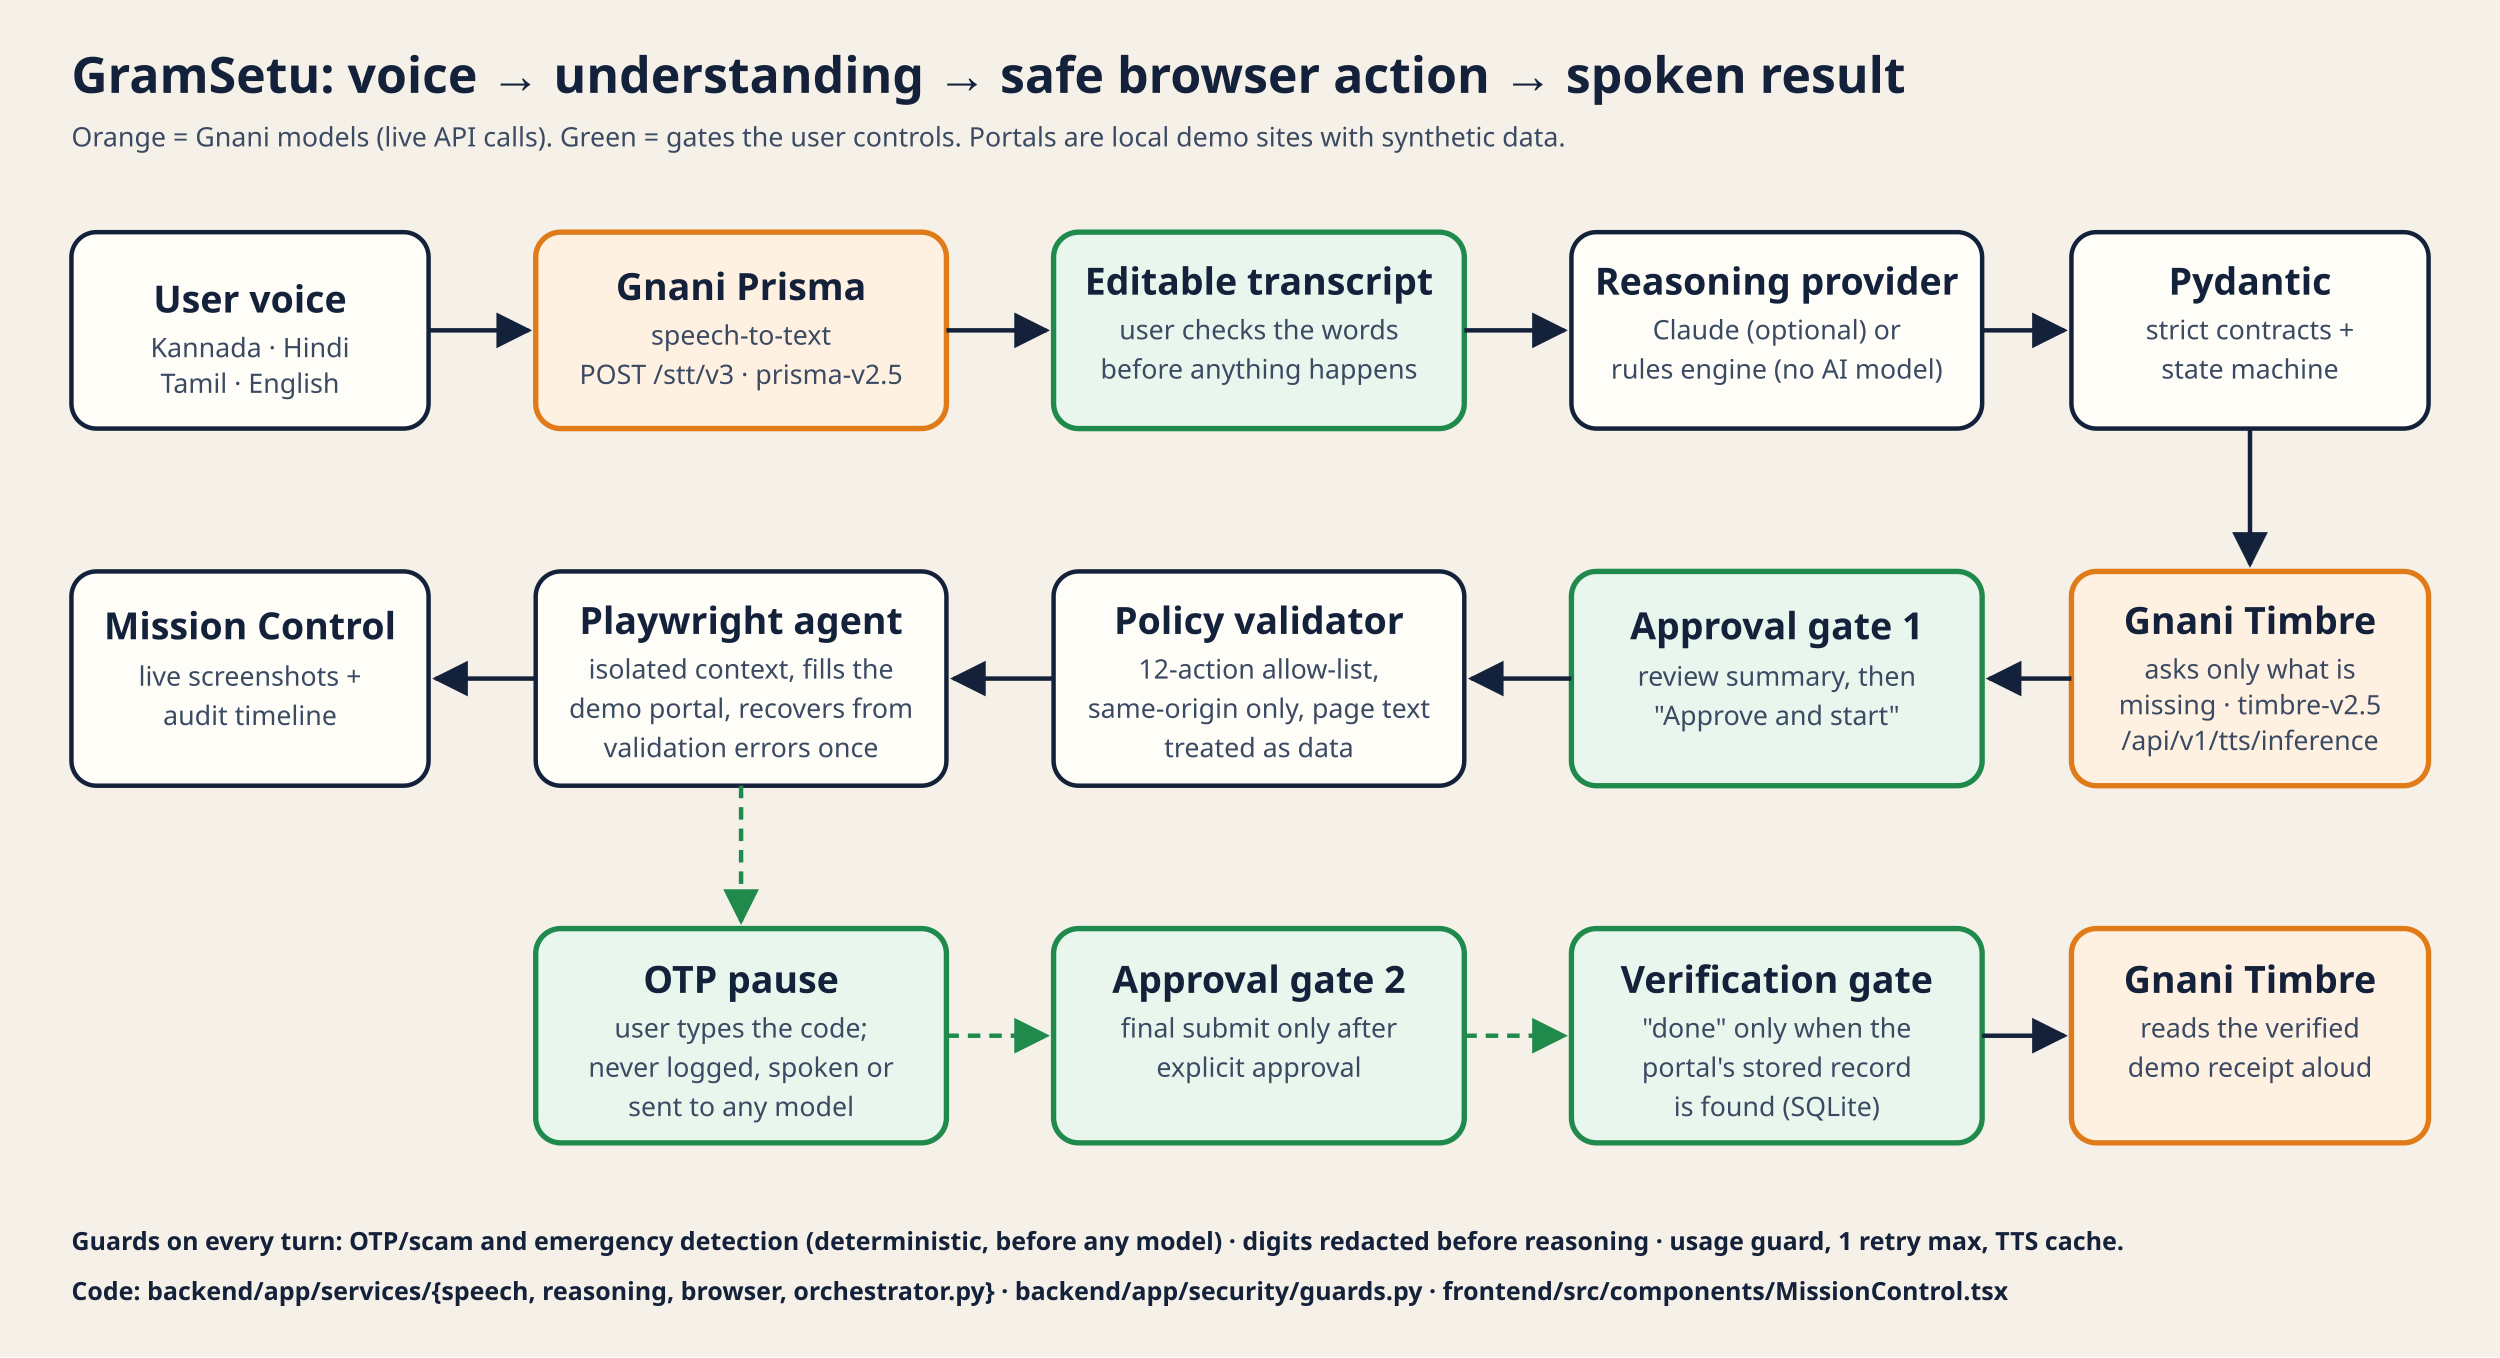
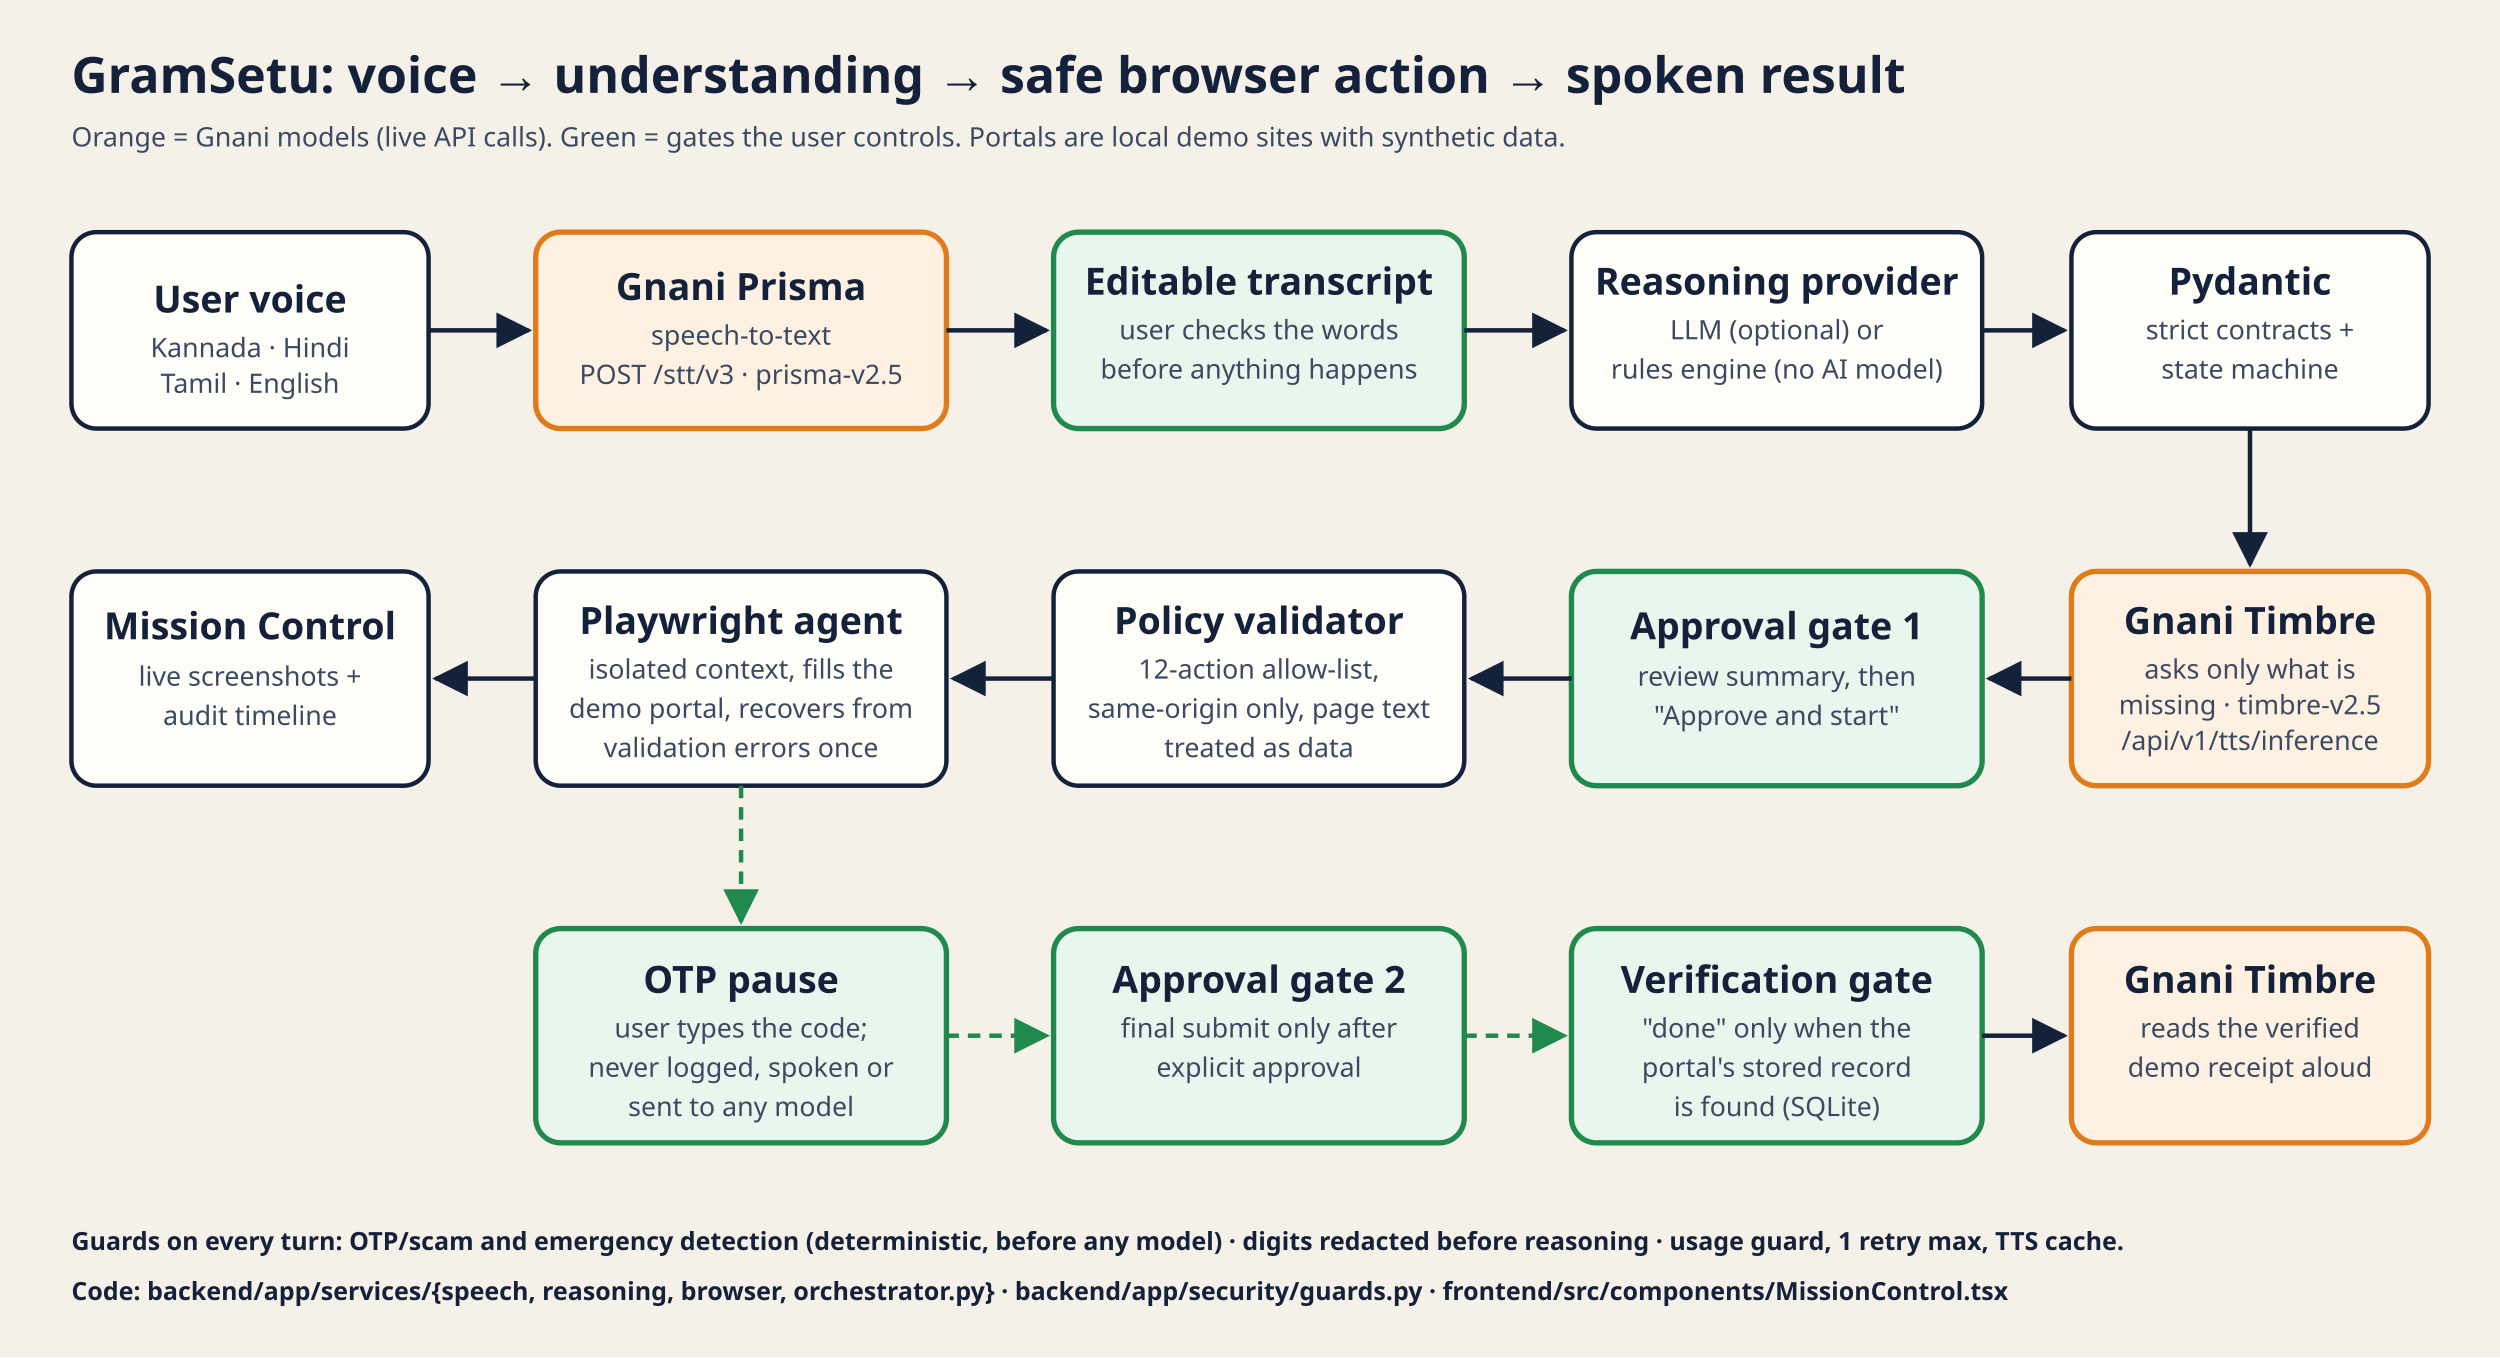
<svg xmlns="http://www.w3.org/2000/svg" viewBox="0 0 1400 760" width="1400" height="760" font-family="Noto Sans, Segoe UI, Arial, sans-serif">
  <defs>
    <marker id="a" viewBox="0 0 10 10" refX="9" refY="5" markerWidth="8" markerHeight="8" orient="auto-start-reverse">
      <path d="M0 0L10 5L0 10z" fill="#14213a" />
    </marker>
    <marker id="g" viewBox="0 0 10 10" refX="9" refY="5" markerWidth="8" markerHeight="8" orient="auto-start-reverse">
      <path d="M0 0L10 5L0 10z" fill="#1f8a4c" />
    </marker>
    <style>
      .box{fill:#fffdf8;stroke:#14213a;stroke-width:2.5;rx:14}
      .gn{fill:#fff1e2;stroke:#e07b1a;stroke-width:3}
      .gate{fill:#e9f6ee;stroke:#1f8a4c;stroke-width:3}
      .t{font-size:21px;font-weight:700;fill:#14213a}
      .s{font-size:15px;fill:#3b4a63}
      .l{font-size:14px;fill:#14213a;font-weight:600}
      .ln{stroke:#14213a;stroke-width:2.5;fill:none}
      .lg{stroke:#1f8a4c;stroke-width:2.5;fill:none;stroke-dasharray:7 5}
      .h{font-size:28px;font-weight:800;fill:#14213a}
    </style>
  </defs>
  <rect width="1400" height="760" fill="#f6f1e8" />
  <text x="40" y="52" class="h">GramSetu: voice → understanding → safe browser action → spoken result</text>
  <text x="40" y="82" class="s">Orange = Gnani models (live API calls). Green = gates the user controls. Portals are local demo sites with synthetic data.</text>
  <rect x="40" y="130" width="200" height="110" rx="14" class="box" />
  <text x="140" y="175" text-anchor="middle" class="t">User voice</text>
  <text x="140" y="200" text-anchor="middle" class="s">Kannada · Hindi</text>
  <text x="140" y="220" text-anchor="middle" class="s">Tamil · English</text>
  <rect x="300" y="130" width="230" height="110" rx="14" class="gn" />
  <text x="415" y="168" text-anchor="middle" class="t">Gnani Prisma</text>
  <text x="415" y="193" text-anchor="middle" class="s">speech-to-text</text>
  <text x="415" y="215" text-anchor="middle" class="s">POST /stt/v3 · prisma-v2.5</text>
  <rect x="590" y="130" width="230" height="110" rx="14" class="gate" />
  <text x="705" y="165" text-anchor="middle" class="t">Editable transcript</text>
  <text x="705" y="190" text-anchor="middle" class="s">user checks the words</text>
  <text x="705" y="212" text-anchor="middle" class="s">before anything happens</text>
  <rect x="880" y="130" width="230" height="110" rx="14" class="box" />
  <text x="995" y="165" text-anchor="middle" class="t">Reasoning provider</text>
-   <text x="995" y="190" text-anchor="middle" class="s">Claude (optional) or</text>
+   <text x="995" y="190" text-anchor="middle" class="s">LLM (optional) or</text>
  <text x="995" y="212" text-anchor="middle" class="s">rules engine (no AI model)</text>
  <rect x="1160" y="130" width="200" height="110" rx="14" class="box" />
  <text x="1260" y="165" text-anchor="middle" class="t">Pydantic</text>
  <text x="1260" y="190" text-anchor="middle" class="s">strict contracts +</text>
  <text x="1260" y="212" text-anchor="middle" class="s">state machine</text>
  <path d="M240 185H296" class="ln" marker-end="url(#a)" />
  <path d="M530 185H586" class="ln" marker-end="url(#a)" />
  <path d="M820 185H876" class="ln" marker-end="url(#a)" />
  <path d="M1110 185H1156" class="ln" marker-end="url(#a)" />
  <rect x="1160" y="320" width="200" height="120" rx="14" class="gn" />
  <text x="1260" y="355" text-anchor="middle" class="t">Gnani Timbre</text>
  <text x="1260" y="380" text-anchor="middle" class="s">asks only what is</text>
  <text x="1260" y="400" text-anchor="middle" class="s">missing · timbre-v2.5</text>
  <text x="1260" y="420" text-anchor="middle" class="s">/api/v1/tts/inference</text>
  <path d="M1260 240V316" class="ln" marker-end="url(#a)" />
  <rect x="880" y="320" width="230" height="120" rx="14" class="gate" />
  <text x="995" y="358" text-anchor="middle" class="t">Approval gate 1</text>
  <text x="995" y="384" text-anchor="middle" class="s">review summary, then</text>
  <text x="995" y="406" text-anchor="middle" class="s">"Approve and start"</text>
  <path d="M1160 380H1114" class="ln" marker-end="url(#a)" />
  <rect x="590" y="320" width="230" height="120" rx="14" class="box" />
  <text x="705" y="355" text-anchor="middle" class="t">Policy validator</text>
  <text x="705" y="380" text-anchor="middle" class="s">12-action allow-list,</text>
  <text x="705" y="402" text-anchor="middle" class="s">same-origin only, page text</text>
  <text x="705" y="424" text-anchor="middle" class="s">treated as data</text>
  <path d="M880 380H824" class="ln" marker-end="url(#a)" />
  <rect x="300" y="320" width="230" height="120" rx="14" class="box" />
  <text x="415" y="355" text-anchor="middle" class="t">Playwright agent</text>
  <text x="415" y="380" text-anchor="middle" class="s">isolated context, fills the</text>
  <text x="415" y="402" text-anchor="middle" class="s">demo portal, recovers from</text>
  <text x="415" y="424" text-anchor="middle" class="s">validation errors once</text>
  <path d="M590 380H534" class="ln" marker-end="url(#a)" />
  <rect x="40" y="320" width="200" height="120" rx="14" class="box" />
  <text x="140" y="358" text-anchor="middle" class="t">Mission Control</text>
  <text x="140" y="384" text-anchor="middle" class="s">live screenshots +</text>
  <text x="140" y="406" text-anchor="middle" class="s">audit timeline</text>
  <path d="M300 380H244" class="ln" marker-end="url(#a)" />
  <rect x="300" y="520" width="230" height="120" rx="14" class="gate" />
  <text x="415" y="556" text-anchor="middle" class="t">OTP pause</text>
  <text x="415" y="581" text-anchor="middle" class="s">user types the code;</text>
  <text x="415" y="603" text-anchor="middle" class="s">never logged, spoken or</text>
  <text x="415" y="625" text-anchor="middle" class="s">sent to any model</text>
  <path d="M415 440V516" class="lg" marker-end="url(#g)" />
  <rect x="590" y="520" width="230" height="120" rx="14" class="gate" />
  <text x="705" y="556" text-anchor="middle" class="t">Approval gate 2</text>
  <text x="705" y="581" text-anchor="middle" class="s">final submit only after</text>
  <text x="705" y="603" text-anchor="middle" class="s">explicit approval</text>
  <path d="M530 580H586" class="lg" marker-end="url(#g)" />
  <rect x="880" y="520" width="230" height="120" rx="14" class="gate" />
  <text x="995" y="556" text-anchor="middle" class="t">Verification gate</text>
  <text x="995" y="581" text-anchor="middle" class="s">"done" only when the</text>
  <text x="995" y="603" text-anchor="middle" class="s">portal's stored record</text>
  <text x="995" y="625" text-anchor="middle" class="s">is found (SQLite)</text>
  <path d="M820 580H876" class="lg" marker-end="url(#g)" />
  <rect x="1160" y="520" width="200" height="120" rx="14" class="gn" />
  <text x="1260" y="556" text-anchor="middle" class="t">Gnani Timbre</text>
  <text x="1260" y="581" text-anchor="middle" class="s">reads the verified</text>
  <text x="1260" y="603" text-anchor="middle" class="s">demo receipt aloud</text>
  <path d="M1110 580H1156" class="ln" marker-end="url(#a)" />
  <text x="40" y="700" class="l">Guards on every turn: OTP/scam and emergency detection (deterministic, before any model) · digits redacted before reasoning · usage guard, 1 retry max, TTS cache.</text>
  <text x="40" y="728" class="l">Code: backend/app/services/{speech, reasoning, browser, orchestrator.py} · backend/app/security/guards.py · frontend/src/components/MissionControl.tsx</text>
</svg>
